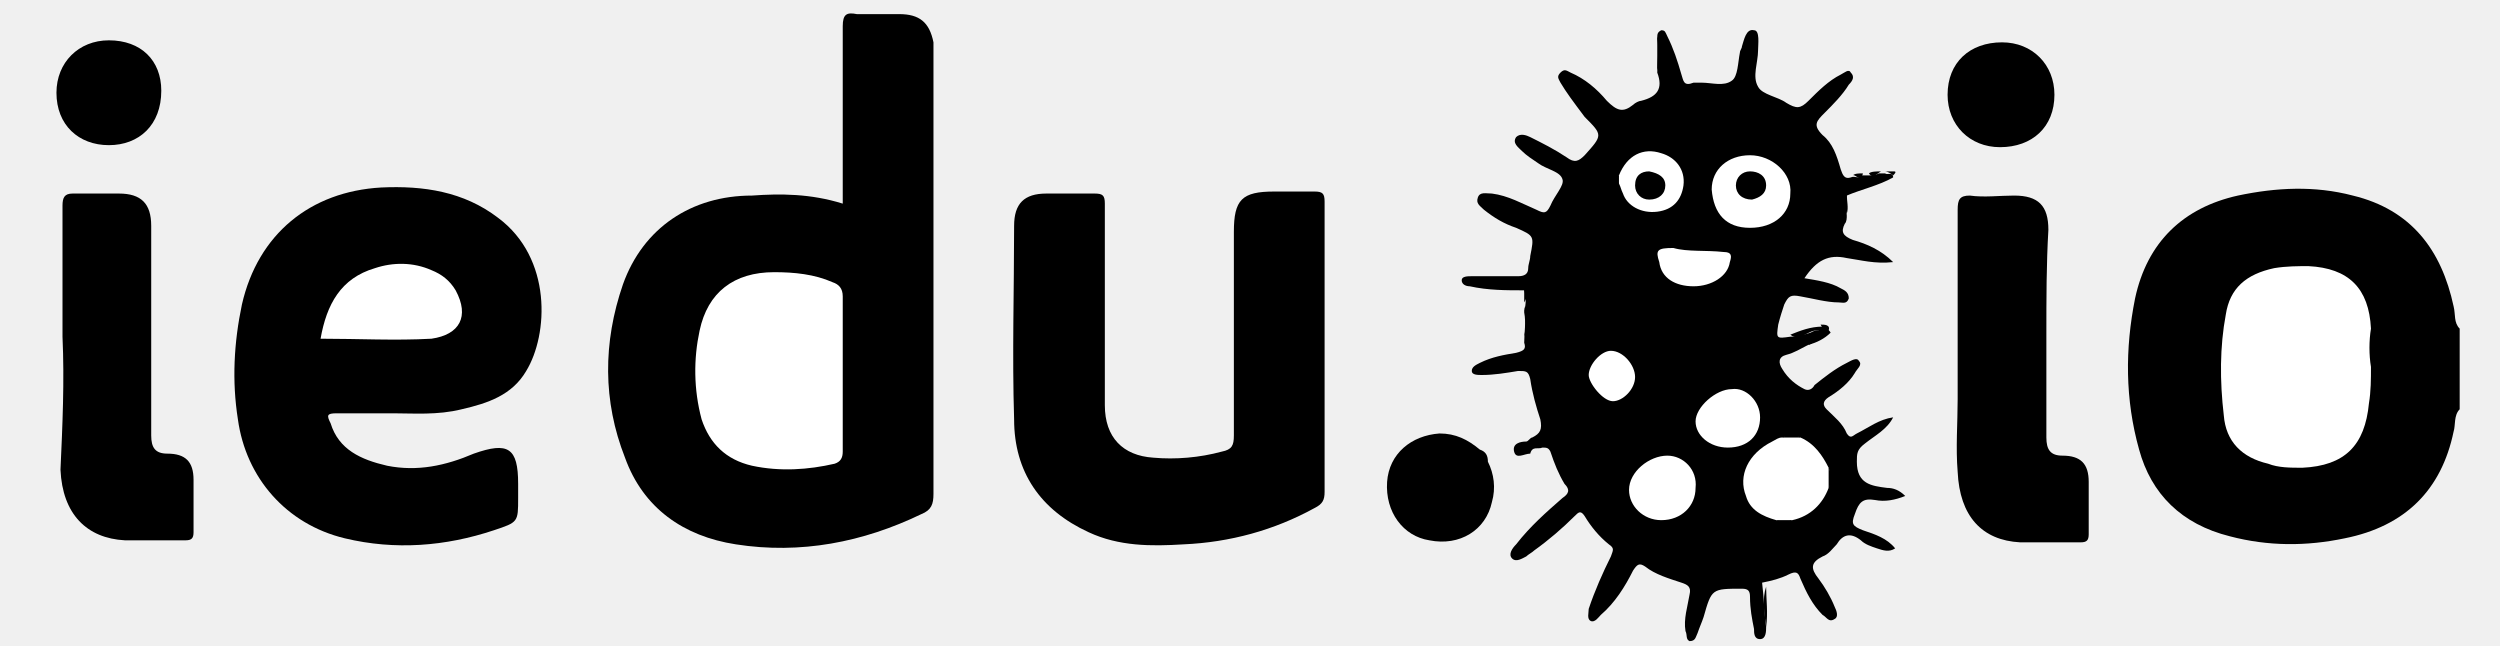
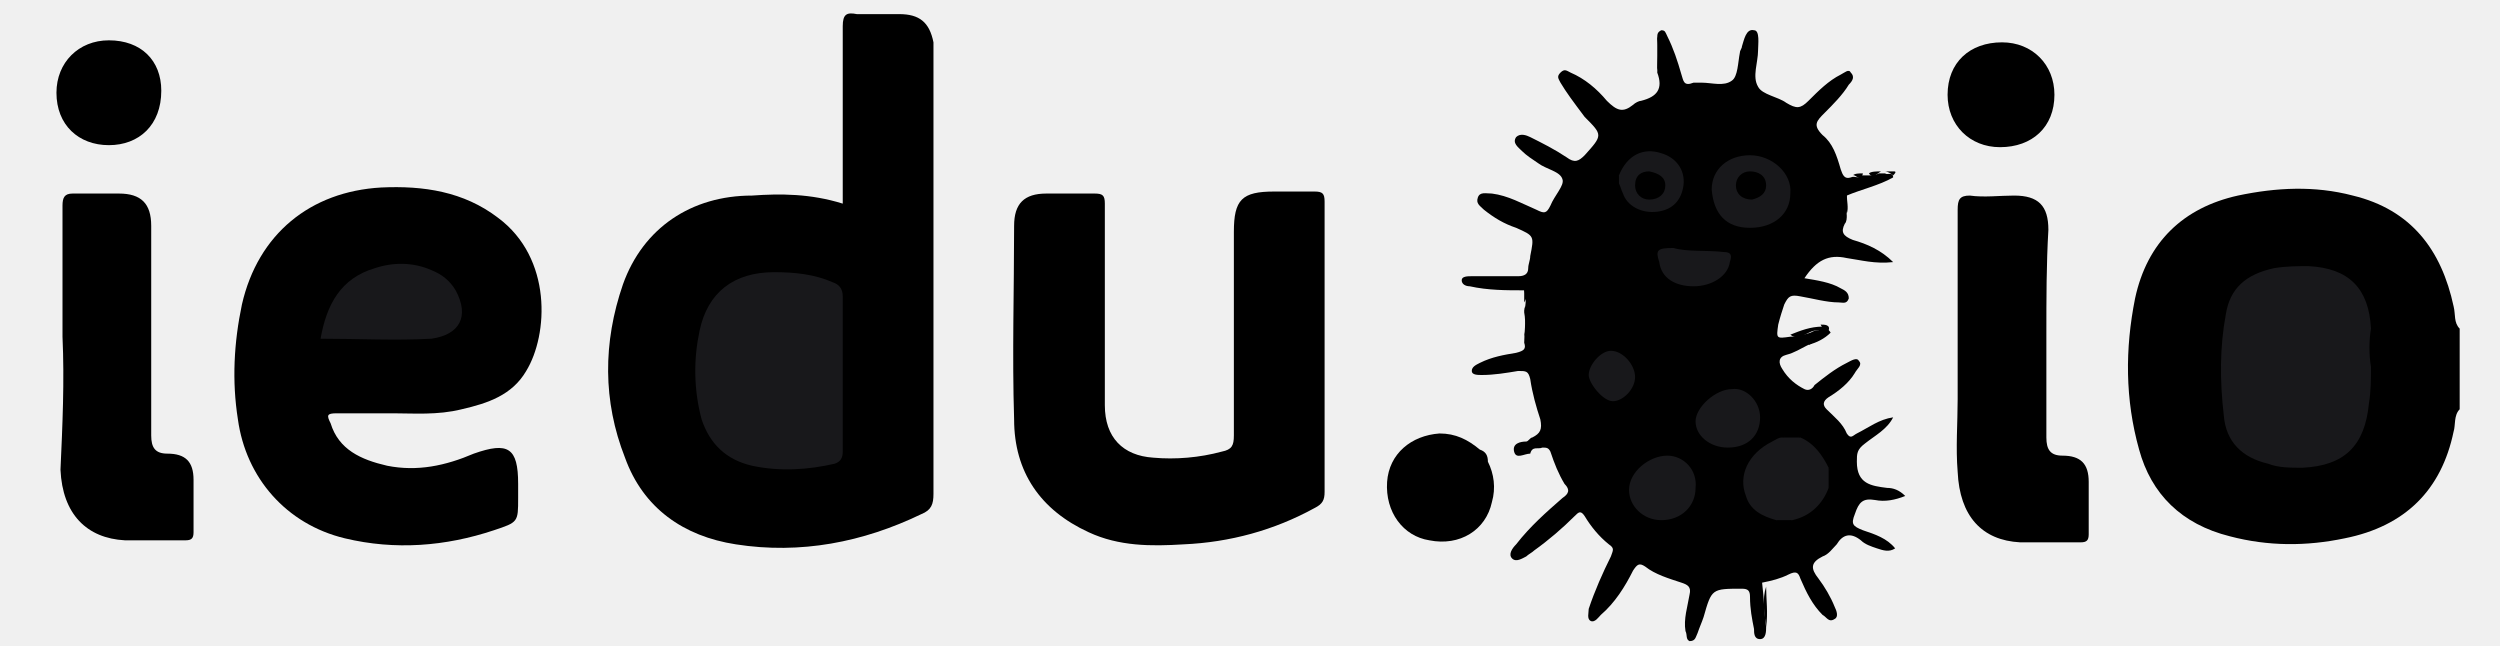
<svg xmlns="http://www.w3.org/2000/svg" version="1.1" id="logo-7" x="0px" y="0px" viewBox="0 0 124 32" style="enable-background:new 0 0 124 32;" xml:space="preserve">
  <style type="text/css">
	.st0{display:none;}
- 	.st1{fill:#FFFFFF;}
+ 	.st1{fill:#18181B;}
</style>
  <path class="st0" d="M36.9,10.1h3v12.1h-3V10.1z M41.1,17.6c0-3,1.8-4.8,4.7-4.8s4.7,1.8,4.7,4.8s-1.8,4.8-4.7,4.8  C42.9,22.4,41.1,20.7,41.1,17.6z M47.4,17.6c0-1.7-0.7-2.6-1.7-2.6S44,16,44,17.6s0.6,2.6,1.7,2.6C46.8,20.2,47.4,19.3,47.4,17.6  L47.4,17.6z M51.5,22.8h2.9c0.1,0.3,0.4,0.6,0.7,0.7c0.3,0.2,0.6,0.2,1,0.2c1.1,0,1.7-0.6,1.7-1.5v-1.7h-0.1  c-0.2,0.5-0.6,0.9-1.1,1.2c-0.5,0.3-1,0.4-1.6,0.4c-2.2,0-3.6-1.7-3.6-4.5s1.4-4.7,3.7-4.7c0.6,0,1.2,0.1,1.7,0.4  c0.5,0.3,0.9,0.8,1.1,1.3l0,0V13h3v9.1c0,2.2-1.9,3.5-4.8,3.5C53.4,25.6,51.7,24.5,51.5,22.8L51.5,22.8z M57.8,17.6  c0-1.5-0.7-2.4-1.7-2.4s-1.7,0.9-1.7,2.4s0.6,2.3,1.7,2.3S57.8,19.1,57.8,17.6L57.8,17.6z M61.9,17.6c0-3,1.8-4.8,4.7-4.8  c2.8,0,4.7,1.8,4.7,4.8s-1.8,4.8-4.7,4.8S61.9,20.7,61.9,17.6L61.9,17.6z M68.3,17.6c0-1.7-0.7-2.6-1.7-2.6S65,16,65,17.6  s0.6,2.6,1.7,2.6C67.7,20.2,68.3,19.3,68.3,17.6L68.3,17.6z M72.4,10.8c0-0.3,0.1-0.6,0.2-0.9c0.2-0.3,0.4-0.5,0.7-0.6  s0.6-0.2,0.9-0.1c0.3,0.1,0.6,0.2,0.8,0.4c0.2,0.2,0.4,0.5,0.4,0.8c0.1,0.3,0,0.6-0.1,0.9c-0.1,0.3-0.3,0.5-0.5,0.7  s-0.5,0.3-0.8,0.3c-0.2,0-0.4,0-0.6-0.1S73,12,72.9,11.9s-0.3-0.3-0.3-0.5C72.5,11.2,72.4,11,72.4,10.8L72.4,10.8z M72.4,13h3v9.2  h-3V13z M86.3,17.6c0,3-1.3,4.7-3.6,4.7c-0.6,0-1.2-0.1-1.7-0.4s-0.9-0.8-1.1-1.3h-0.1v4.5h-3V13h3v1.6h0.1c0.2-0.5,0.6-1,1.1-1.3  s1.1-0.5,1.7-0.4C85,12.9,86.4,14.6,86.3,17.6L86.3,17.6z M83.3,17.6c0-1.5-0.7-2.4-1.7-2.4s-1.7,0.9-1.7,2.4c0,1.4,0.7,2.4,1.7,2.4  S83.3,19.1,83.3,17.6L83.3,17.6z M91.5,12.8c2.5,0,4,1.2,4.1,3.1h-2.7c0-0.7-0.5-1.1-1.4-1.1c-0.8,0-1.2,0.3-1.2,0.8  c0,0.5,0.3,0.6,1,0.8l1.9,0.4c1.8,0.4,2.6,1.1,2.6,2.5c0,1.9-1.7,3.1-4.3,3.1s-4.2-1.2-4.3-3.1H90c0.1,0.7,0.6,1.1,1.5,1.1  s1.3-0.3,1.3-0.8s-0.3-0.6-1-0.7l-1.7-0.4c-1.8-0.4-2.7-1.3-2.7-2.7C87.4,14,89,12.8,91.5,12.8L91.5,12.8z M105.8,22.2h-2.9v-1.7  h-0.1c-0.2,0.6-0.5,1.1-1,1.4s-1.1,0.5-1.7,0.5c-0.5,0-0.9,0-1.3-0.2s-0.8-0.4-1.1-0.7c-0.3-0.3-0.6-0.7-0.7-1.1  c-0.2-0.4-0.2-0.9-0.2-1.3V13h3v5.2c0,1.1,0.6,1.7,1.5,1.7c0.2,0,0.4,0,0.6-0.1s0.4-0.2,0.5-0.4c0.1-0.2,0.3-0.4,0.3-0.6  c0.1-0.2,0.1-0.4,0.1-0.6V13h3L105.8,22.2z M107.2,13h2.9v1.8h0.1c0.2-0.6,0.5-1.1,1-1.4s1-0.5,1.6-0.5s1.2,0.1,1.7,0.5  s0.8,0.9,0.9,1.5h0.1c0.2-0.6,0.6-1.1,1.1-1.5s1.1-0.5,1.8-0.5c0.4,0,0.8,0.1,1.2,0.2c0.4,0.2,0.7,0.4,1,0.7s0.5,0.6,0.6,1  s0.2,0.8,0.2,1.2v6.3h-3v-5.5c0-1-0.4-1.5-1.3-1.5c-0.2,0-0.4,0-0.5,0.1c-0.2,0.1-0.3,0.2-0.4,0.3s-0.2,0.3-0.3,0.5  c-0.1,0.2-0.1,0.4,0,0.6v5.4h-2.8v-5.5c0-0.9-0.5-1.4-1.3-1.4c-0.2,0-0.4,0-0.5,0.1c-0.2,0.1-0.3,0.2-0.5,0.3  c-0.1,0.1-0.2,0.3-0.3,0.5c-0.1,0.2-0.1,0.4-0.1,0.6v5.4h-3L107.2,13z" />
  <path class="st0" d="M28.5,10.6c-0.5-1.2-1.2-2.2-2-3.2c-1.2-1.5-2.7-2.7-4.4-3.5c-1.7-0.9-3.6-1.3-5.5-1.4s-3.8,0.2-5.6,1  C9.2,4.1,7.6,5.2,6.3,6.6s-2.4,3-3,4.8S2.4,15.1,2.5,17c0.1,1.9,0.7,3.8,1.6,5.4c0.9,1.7,2.2,3.1,3.7,4.3c1,0.8,2.1,1.4,3.2,1.8  c1.6,0.7,3.3,1,5.1,1c3.6,0,7-1.4,9.6-4c2.5-2.5,4-6,4-9.6C29.6,14.1,29.2,12.3,28.5,10.6L28.5,10.6z M16.1,5.2c1.6,0,3.1,0.3,4.5,1  l0,0c-0.3,0.1-0.7,0.3-1.1,0.3c-1.2,0.2-2.4,0.7-3.2,1.6c-0.9,0.9-1.4,2-1.6,3.2c-0.1,0.7-0.4,1.3-0.9,1.8s-1.1,0.8-1.8,0.8  c-1.2,0.2-2.4,0.7-3.2,1.6s-1.4,2-1.6,3.2c-0.1,0.7-0.3,1.3-0.8,1.7l0,0c-0.8-1.6-1.1-3.5-1-5.3s0.7-3.6,1.7-5.1S9.4,7.2,11,6.3  C12.5,5.6,14.2,5.2,16.1,5.2L16.1,5.2z M7.8,23c0.1-0.1,0.2-0.2,0.4-0.3c0.9-0.9,1.5-2,1.6-3.2c0.1-0.7,0.4-1.3,0.9-1.8  s1.1-0.8,1.8-0.9c1.2-0.2,2.4-0.7,3.2-1.6c0.9-0.9,1.4-2,1.6-3.2c0-0.7,0.4-1.4,0.9-1.9s1.1-0.8,1.8-0.8c1.1-0.2,2.2-0.7,3-1.4  c0.9,0.8,1.7,1.7,2.4,2.8c0,0.1-0.1,0.1-0.1,0.1c-0.5,0.5-1.1,0.8-1.8,0.9c-1.2,0.2-2.4,0.7-3.2,1.6c-0.9,0.9-1.4,2-1.6,3.2  c-0.1,0.7-0.4,1.3-0.9,1.8s-1.1,0.8-1.8,0.9c-1.2,0.2-2.4,0.7-3.2,1.6c-0.9,0.9-1.5,2-1.6,3.2c-0.1,0.5-0.2,1-0.5,1.4  C9.5,24.7,8.6,23.9,7.8,23L7.8,23z M16.1,26.9c-1,0-2-0.1-3-0.4c0.3-0.6,0.6-1.3,0.6-2c0.1-0.7,0.4-1.3,0.9-1.8s1.1-0.8,1.8-0.9  c1.2-0.2,2.4-0.7,3.2-1.6c0.9-0.9,1.4-2,1.6-3.2c0.1-0.7,0.4-1.3,0.9-1.8s1.1-0.8,1.8-0.9c0.9-0.1,1.8-0.5,2.6-1  c0.4,1.6,0.5,3.3,0.1,4.9c-0.3,1.6-1,3.1-2,4.5c-1,1.3-2.3,2.4-3.8,3.1C19.3,26.4,17.7,26.8,16.1,26.9L16.1,26.9z" />
  <g id="Bx07mX.tif">
    <g>
      <path d="M122,20.3c-0.3,0.3-0.2,0.8-0.3,1.1c-0.6,2.9-2.4,4.7-5.4,5.3c-1.9,0.4-3.8,0.4-5.7-0.1c-2.4-0.6-3.9-2.1-4.5-4.3    c-0.7-2.5-0.7-5-0.2-7.5c0.6-2.8,2.4-4.5,5.1-5.1c1.9-0.4,3.8-0.5,5.7,0c2.9,0.7,4.4,2.7,5,5.5c0.1,0.4,0,0.8,0.3,1.1    C122,17.6,122,19,122,20.3z" />
      <path d="M87.6,31.1c0,0.2,0,0.6-0.3,0.6S87,31.4,87,31.2c-0.1-0.5-0.2-1-0.2-1.6c0-0.3-0.1-0.4-0.4-0.4c-1.5,0-1.5,0-1.9,1.4    c-0.1,0.3-0.2,0.5-0.3,0.8c-0.1,0.2-0.1,0.4-0.4,0.4c-0.2-0.1-0.1-0.3-0.2-0.5c-0.1-0.6,0.1-1.2,0.2-1.8c0.1-0.4-0.1-0.5-0.4-0.6    c-0.6-0.2-1.3-0.4-1.8-0.8c-0.3-0.2-0.4-0.1-0.6,0.2c-0.4,0.8-0.9,1.6-1.6,2.2c-0.1,0.1-0.3,0.4-0.5,0.3s-0.1-0.4-0.1-0.6    c0.3-0.9,0.7-1.8,1.1-2.6c0.1-0.3,0.2-0.4-0.1-0.6c-0.5-0.4-0.9-0.9-1.2-1.4c-0.2-0.3-0.3-0.2-0.5,0c-0.6,0.6-1.3,1.2-2,1.7    c-0.1,0.1-0.3,0.2-0.4,0.3c-0.2,0.1-0.5,0.3-0.7,0.1c-0.2-0.2,0-0.5,0.2-0.7c0.7-0.9,1.5-1.6,2.3-2.3c0.3-0.2,0.4-0.4,0.1-0.7    c-0.3-0.5-0.5-1-0.7-1.6c-0.1-0.2-0.2-0.2-0.4-0.2c-0.2,0.1-0.5-0.1-0.6,0.3l0,0c-0.3,0-0.7,0.3-0.8-0.1c-0.1-0.4,0.3-0.5,0.6-0.5    c0.1,0,0.2-0.2,0.3-0.2c0.4-0.2,0.5-0.4,0.4-0.9c-0.2-0.6-0.4-1.3-0.5-2c-0.1-0.4-0.2-0.4-0.6-0.4c-0.6,0.1-1.2,0.2-1.8,0.2    c-0.2,0-0.5,0-0.5-0.2s0.2-0.3,0.4-0.4c0.6-0.3,1.2-0.4,1.8-0.5c0.4-0.1,0.5-0.2,0.4-0.5c0-0.5,0.1-1,0-1.5v-0.1    c0.1-0.3,0.1-0.7,0-1c-0.9,0-1.8,0-2.7-0.2c-0.2,0-0.4-0.1-0.4-0.3s0.3-0.2,0.5-0.2c0.8,0,1.5,0,2.3,0c0.3,0,0.5-0.1,0.5-0.4    c0-0.2,0.1-0.4,0.1-0.6c0.2-1,0.2-1-0.7-1.4c-0.6-0.2-1.1-0.5-1.6-0.9c-0.2-0.2-0.4-0.3-0.3-0.6s0.4-0.2,0.7-0.2    c0.8,0.1,1.5,0.5,2.2,0.8c0.4,0.2,0.5,0.2,0.7-0.2c0.2-0.5,0.7-1,0.6-1.3c-0.1-0.4-0.8-0.5-1.2-0.8c-0.3-0.2-0.6-0.4-0.8-0.6    c-0.2-0.2-0.5-0.4-0.3-0.7c0.2-0.2,0.5-0.1,0.7,0c0.6,0.3,1.2,0.6,1.8,1c0.4,0.3,0.6,0.2,0.9-0.1c0.9-1,0.9-1,0-1.9    C78,5,77.7,4.6,77.4,4.1c-0.1-0.2-0.2-0.3,0-0.5s0.3-0.1,0.5,0c0.7,0.3,1.3,0.8,1.8,1.4c0.5,0.5,0.8,0.6,1.3,0.2    C81.1,5.1,81.3,5,81.4,5c0.8-0.2,1.1-0.6,0.8-1.4c0-0.6,0.1-1.1,0-1.7c0-0.2,0-0.3,0.2-0.4c0.2,0,0.2,0.1,0.3,0.3    C83,2.4,83.2,3,83.4,3.7C83.5,4,83.5,4.3,84,4.1c0.1,0,0.3,0,0.4,0c0.5,0,1.1,0.2,1.5-0.1c0.3-0.2,0.3-0.9,0.4-1.4    c0-0.1,0.1-0.2,0.1-0.3C86.5,2,86.6,1.4,87,1.5c0.3,0,0.2,0.7,0.2,1c0,0.6-0.3,1.3,0,1.8c0.2,0.4,1,0.5,1.4,0.8    c0.5,0.3,0.7,0.3,1.1-0.1c0.5-0.5,1-1,1.6-1.3c0.2-0.1,0.4-0.3,0.5-0.1C92,3.8,91.9,4,91.7,4.2c-0.3,0.5-0.8,1-1.2,1.4    c-0.4,0.4-0.6,0.6-0.1,1.1c0.5,0.4,0.7,1,0.9,1.7c0.1,0.3,0.2,0.5,0.5,0.4c0.2-0.1,0.4,0.1,0.5-0.1c0.1,0,0.2,0,0.3,0    c0.2,0,0.4,0,0.6-0.1c0.1,0,0.2,0,0.3,0c0.1,0.1,0.4-0.1,0.4,0.2c-0.7,0.4-1.6,0.6-2.3,0.9c-0.1,0.3,0,0.7,0,1    c0,0.1,0,0.3-0.1,0.4c-0.2,0.4-0.1,0.6,0.4,0.8c0.7,0.2,1.4,0.5,2,1.1c-0.9,0.1-1.6-0.1-2.3-0.2c-0.9-0.2-1.5,0.1-2.1,1    c0.6,0.1,1.3,0.2,1.8,0.5c0.2,0.1,0.4,0.2,0.4,0.5c-0.1,0.3-0.3,0.2-0.5,0.2c-0.6,0-1.3-0.2-1.9-0.3c-0.5-0.1-0.6,0-0.8,0.4    c-0.1,0.3-0.2,0.6-0.3,1c-0.1,0.7-0.1,0.7,0.6,0.6c0.3,0,0.7-0.1,1-0.2c0.2-0.1,0.4-0.2,0.5,0s-0.1,0.3-0.3,0.4    c-0.1,0.1-0.2,0.2-0.3,0.2c-0.4,0.2-0.7,0.4-1.1,0.5s-0.4,0.4-0.2,0.7c0.3,0.5,0.7,0.8,1.1,1c0.2,0.1,0.4,0,0.5-0.2    c0.5-0.4,1-0.8,1.6-1.1c0.2-0.1,0.5-0.3,0.6-0.1c0.2,0.2-0.1,0.4-0.2,0.6c-0.3,0.5-0.8,0.9-1.3,1.2c-0.3,0.2-0.3,0.4-0.1,0.6    c0.4,0.4,0.8,0.7,1,1.2c0.2,0.3,0.3,0.1,0.5,0c0.6-0.3,1.1-0.7,1.8-0.8c-0.3,0.6-0.9,0.9-1.4,1.3c-0.4,0.3-0.4,0.5-0.4,0.9    c0,1.1,0.7,1.2,1.5,1.3c0.3,0,0.6,0.1,0.9,0.4c-0.5,0.2-1,0.3-1.5,0.2c-0.6-0.1-0.8,0.1-1,0.7c-0.2,0.5-0.1,0.6,0.4,0.8    c0.6,0.2,1.2,0.4,1.6,0.9c-0.3,0.2-0.6,0.1-0.9,0s-0.6-0.2-0.8-0.4c-0.5-0.4-0.9-0.3-1.2,0.2c-0.2,0.2-0.4,0.5-0.7,0.6    c-0.6,0.3-0.6,0.6-0.2,1.1c0.3,0.4,0.6,0.9,0.8,1.4c0.1,0.2,0.2,0.5,0,0.6c-0.3,0.2-0.4-0.1-0.6-0.2c-0.5-0.5-0.8-1.1-1.1-1.8    c-0.1-0.3-0.2-0.4-0.6-0.2c-0.4,0.2-0.8,0.3-1.3,0.4C87.5,29.7,87.5,30.4,87.6,31.1z" />
      <path d="M41.8,10.1c0-0.3,0-0.5,0-0.7c0-2.7,0-5.4,0-8.1c0-0.6,0.2-0.7,0.7-0.6c0.7,0,1.4,0,2.1,0c1,0,1.5,0.4,1.7,1.4    c0,0.2,0,0.5,0,0.7c0,7.2,0,14.4,0,21.7c0,0.5-0.1,0.8-0.6,1c-2.9,1.4-6,2-9.2,1.5c-2.6-0.4-4.6-1.8-5.5-4.3    c-1.1-2.8-1.1-5.7-0.1-8.6c1-2.8,3.4-4.4,6.4-4.4C38.7,9.6,40.2,9.6,41.8,10.1z" />
      <path d="M19.5,20.5c-1,0-1.9,0-2.8,0c-0.5,0-0.5,0.1-0.3,0.5c0.4,1.3,1.5,1.8,2.8,2.1c1.5,0.3,2.9,0,4.3-0.6    c1.7-0.6,2.2-0.3,2.2,1.5c0,0.2,0,0.5,0,0.7c0,1.2,0,1.2-1.2,1.6c-2.4,0.8-4.9,1-7.4,0.4c-2.9-0.7-4.9-3-5.3-5.9    c-0.3-1.9-0.2-3.8,0.2-5.7c0.8-3.5,3.4-5.6,6.9-5.8c2.1-0.1,4.1,0.2,5.8,1.5c2.7,2,2.5,5.8,1.4,7.6c-0.7,1.2-1.9,1.6-3.2,1.9    C21.7,20.6,20.5,20.5,19.5,20.5z" />
      <path d="M65.7,17.3c0,2.4,0,4.7,0,7.1c0,0.4-0.1,0.6-0.5,0.8c-2,1.1-4.2,1.7-6.5,1.8c-1.6,0.1-3.2,0.1-4.7-0.6    c-2.4-1.1-3.7-3-3.7-5.6c-0.1-3.2,0-6.4,0-9.6c0-1.1,0.5-1.6,1.6-1.6c0.8,0,1.6,0,2.4,0c0.4,0,0.5,0.1,0.5,0.5c0,3.3,0,6.7,0,10    c0,1.6,0.9,2.5,2.4,2.6c1.1,0.1,2.3,0,3.4-0.3c0.5-0.1,0.6-0.3,0.6-0.8c0-3.4,0-6.7,0-10.1c0-1.6,0.4-2,2-2c0.7,0,1.3,0,2,0    c0.4,0,0.5,0.1,0.5,0.5C65.7,12.5,65.7,14.9,65.7,17.3z" />
      <path d="M101.5,16.6c0,1.7,0,3.4,0,5.1c0,0.6,0.2,0.9,0.8,0.9c0.9,0,1.3,0.4,1.3,1.3s0,1.7,0,2.6c0,0.3-0.1,0.4-0.4,0.4    c-1,0-2,0-3,0c-1.9-0.1-3-1.3-3.1-3.5c-0.1-1.2,0-2.4,0-3.6c0-3.1,0-6.3,0-9.4c0-0.5,0.1-0.7,0.6-0.7c0.7,0.1,1.5,0,2.2,0    c1.2,0,1.7,0.5,1.7,1.7C101.5,13.1,101.5,14.8,101.5,16.6z" />
      <path d="M3.1,16.7c0-2.2,0-4.3,0-6.5c0-0.4,0.1-0.6,0.5-0.6c0.8,0,1.5,0,2.3,0c1.1,0,1.6,0.5,1.6,1.6c0,1.3,0,2.6,0,3.9    c0,2.2,0,4.4,0,6.5c0,0.6,0.2,0.9,0.8,0.9c0.9,0,1.3,0.4,1.3,1.3s0,1.7,0,2.6c0,0.3-0.1,0.4-0.4,0.4c-1,0-2,0-3,0    c-1.9-0.1-3.1-1.3-3.2-3.5C3.1,21.1,3.2,18.9,3.1,16.7C3.2,16.7,3.2,16.7,3.1,16.7z" />
      <path d="M73.8,22.9c0.3,0.6,0.4,1.3,0.2,2c-0.3,1.4-1.6,2.2-3.1,1.9c-1.3-0.2-2.2-1.4-2.1-2.9c0.1-1.4,1.2-2.3,2.6-2.4    c0.8,0,1.4,0.3,2,0.8C73.7,22.4,73.8,22.6,73.8,22.9z" />
      <path d="M5.4,7.2c-1.5,0-2.6-1-2.6-2.6C2.8,3.1,3.9,2,5.4,2C7,2,8,3,8,4.5C8,6.2,6.9,7.2,5.4,7.2z" />
      <path d="M99.3,2.1c1.5,0,2.6,1.1,2.6,2.6c0,1.6-1.1,2.6-2.7,2.6c-1.5,0-2.6-1.1-2.6-2.6C96.6,3.1,97.7,2.1,99.3,2.1z" />
      <path d="M89.7,17.1c0-0.3,0.4-0.3,0.5-0.7c-0.5-0.1-0.9,0.6-1.4,0.2c0.5-0.2,1-0.4,1.6-0.4c0.1,0.1,0.3,0.1,0.4,0.3    C90.5,16.8,90.1,17,89.7,17.1z" />
      <path d="M87.6,31.1c-0.1-0.7-0.2-1.4,0-2C87.6,29.7,87.7,30.4,87.6,31.1z" />
      <path d="M82.2,1.8c0.2,0.6,0.2,1.1,0,1.7C82.2,2.9,82.2,2.4,82.2,1.8z" />
      <path d="M75.6,15.2c0.2,0.5,0.2,1,0,1.5C75.7,16.2,75.7,15.7,75.6,15.2z" />
      <path d="M75.9,22.2c0-0.6,0.4-0.3,0.6-0.3C76.4,22.1,76.2,22.2,75.9,22.2z" />
      <path d="M75.6,14c0.2,0.3,0.2,0.7,0,1C75.6,14.7,75.6,14.3,75.6,14z" />
      <path d="M91.6,10.6c-0.1-0.3-0.2-0.7,0-1C91.6,10,91.7,10.3,91.6,10.6z" />
      <path d="M93.3,8.5c-0.2,0.1-0.4,0.4-0.6,0.1C92.8,8.5,93.1,8.5,93.3,8.5z" />
      <path d="M93.9,8.7c-0.1-0.1-0.3-0.2-0.4-0.2c0.1,0,0.3,0,0.4,0S94.1,8.5,93.9,8.7C94.1,8.7,94,8.7,93.9,8.7z" />
      <path d="M92.4,8.6c-0.1,0.5-0.4,0-0.5,0.1C92,8.6,92.2,8.6,92.4,8.6z" />
      <path d="M90.7,16.4c-0.2,0-0.3-0.1-0.4-0.3C90.5,16.1,90.8,16.1,90.7,16.4z" />
      <path class="st1" d="M117.6,18.2c0,0.6,0,1.2-0.1,1.8c-0.2,2.1-1.2,3.1-3.3,3.2c-0.6,0-1.2,0-1.7-0.2c-1.3-0.3-2.1-1.1-2.2-2.4    c-0.2-1.7-0.2-3.4,0.1-5c0.2-1.3,1-2,2.4-2.3c0.6-0.1,1.2-0.1,1.7-0.1c2,0.1,3,1.1,3.1,3.1C117.5,16.9,117.5,17.6,117.6,18.2z" />
      <path class="st1" d="M88.1,25.8c-0.7-0.2-1.3-0.5-1.5-1.2c-0.4-1,0.1-2.1,1.3-2.7c0.2-0.1,0.3-0.2,0.5-0.2c0.3-0.1,0.6-0.1,0.9,0    c0.7,0.3,1.1,0.9,1.4,1.5c0.1,0.3,0.1,0.7,0,1c-0.3,0.8-0.9,1.4-1.8,1.6C88.6,25.9,88.4,25.9,88.1,25.8z" />
      <path class="st1" d="M86.8,11.3c-1.2,0-1.8-0.7-1.9-1.9c0-1,0.8-1.7,1.9-1.7s2.1,0.9,2,1.9C88.8,10.6,88,11.3,86.8,11.3z" />
      <path class="st1" d="M84.1,24.2c0,0.9-0.7,1.6-1.7,1.6c-0.9,0-1.6-0.7-1.6-1.5c0-0.9,1-1.7,1.9-1.7C83.5,22.6,84.2,23.3,84.1,24.2    z" />
      <path class="st1" d="M87.3,20.7c0,0.9-0.6,1.5-1.6,1.5c-0.9,0-1.6-0.6-1.6-1.3c0-0.7,1-1.6,1.8-1.6C86.6,19.2,87.3,19.9,87.3,20.7    z" />
      <path class="st1" d="M80.3,8.7c0.4-1,1.2-1.4,2.1-1.1c0.7,0.2,1.2,0.8,1.1,1.6c-0.1,0.7-0.5,1.2-1.3,1.3s-1.5-0.3-1.7-0.9    c-0.1-0.2-0.1-0.3-0.2-0.5C80.2,9,80.2,8.9,80.3,8.7z" />
      <path class="st1" d="M83,12.3c0.7,0.2,1.6,0.1,2.5,0.2c0.4,0,0.4,0.2,0.3,0.5c-0.1,0.7-0.9,1.2-1.8,1.2s-1.6-0.4-1.7-1.2    C82.1,12.4,82.2,12.3,83,12.3z" />
      <path class="st1" d="M78.8,18.6c0-0.5,0.6-1.2,1.1-1.2c0.6,0,1.2,0.7,1.2,1.3c0,0.6-0.6,1.2-1.1,1.2S78.8,19,78.8,18.6z" />
      <path d="M90.7,24.2c0-0.3,0-0.7,0-1C90.9,23.6,90.9,23.9,90.7,24.2z" />
      <path d="M89.3,21.7c-0.3,0-0.6,0-0.9,0C88.7,21.5,89,21.5,89.3,21.7z" />
      <path d="M88.1,25.8c0.3,0,0.5,0,0.8,0C88.6,26,88.4,26,88.1,25.8z" />
      <path d="M76.5,21.5c0.1,0,0.1,0.1,0.2,0.1c0,0.1,0,0.1-0.1,0.1S76.5,21.6,76.5,21.5L76.5,21.5z" />
      <path d="M80.3,8.7c0,0.1,0,0.2,0,0.4v0.1c-0.1,0.1-0.1,0-0.1,0C80.2,9,80.1,8.8,80.3,8.7z" />
      <path d="M82.3,26.1c-0.2,0.1-0.3,0.1-0.5,0C81.9,26,82.1,26.1,82.3,26.1z" />
      <path class="st1" d="M41.8,18.4c0,1.3,0,2.6,0,4c0,0.3-0.1,0.5-0.4,0.6c-1.3,0.3-2.7,0.4-4.1,0.1c-1.3-0.3-2.1-1.1-2.5-2.3    c-0.4-1.5-0.4-3-0.1-4.4c0.4-1.9,1.7-2.9,3.7-2.9c1,0,2,0.1,2.9,0.5c0.3,0.1,0.5,0.3,0.5,0.7C41.8,15.8,41.8,17.1,41.8,18.4z" />
      <path class="st1" d="M15.9,16.8c0.3-1.7,1-3,2.7-3.5c0.9-0.3,1.9-0.3,2.8,0.1c0.5,0.2,0.9,0.5,1.2,1c0.7,1.3,0.2,2.2-1.2,2.4    C19.6,16.9,17.8,16.8,15.9,16.8z" />
      <path d="M86.9,9.9c-0.5,0-0.8-0.3-0.8-0.7s0.3-0.7,0.7-0.7c0.4,0,0.8,0.2,0.8,0.7C87.6,9.6,87.3,9.8,86.9,9.9z" />
      <path d="M81.8,8.5c0.5,0.1,0.8,0.3,0.8,0.7s-0.3,0.7-0.8,0.7c-0.4,0-0.7-0.3-0.7-0.7C81.1,8.7,81.4,8.5,81.8,8.5z" />
    </g>
  </g>
</svg>
